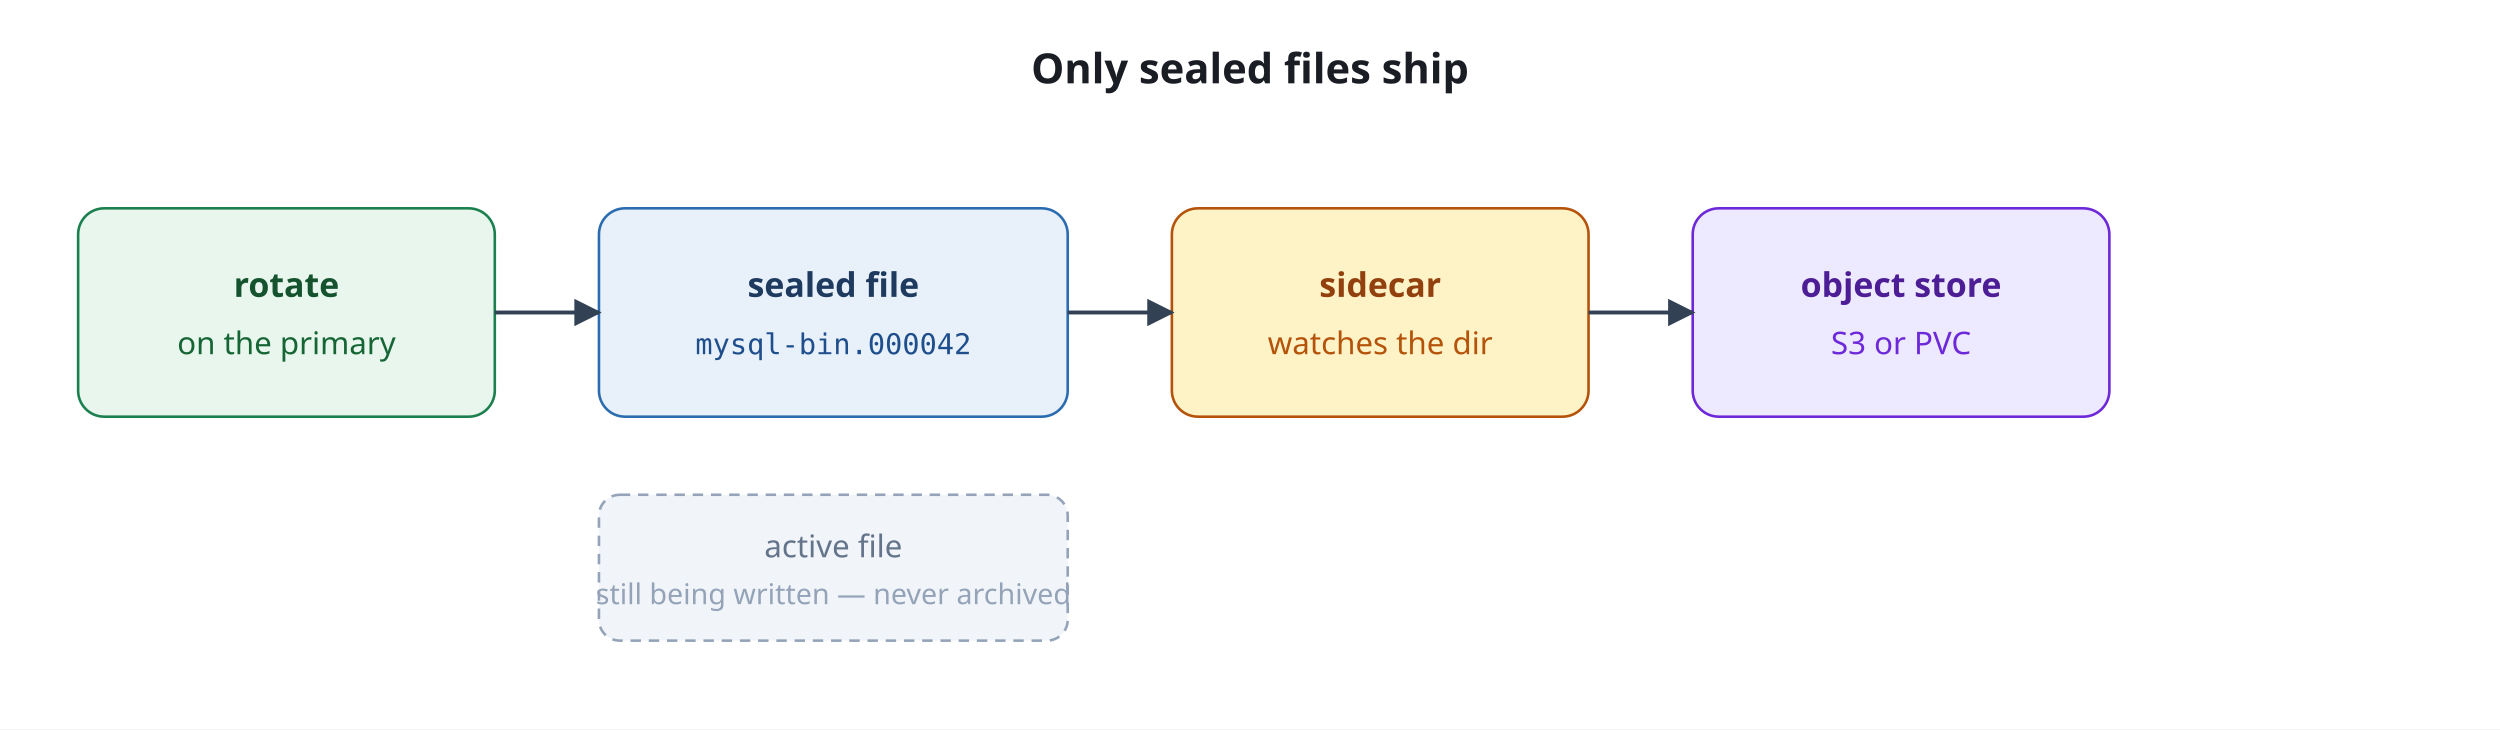
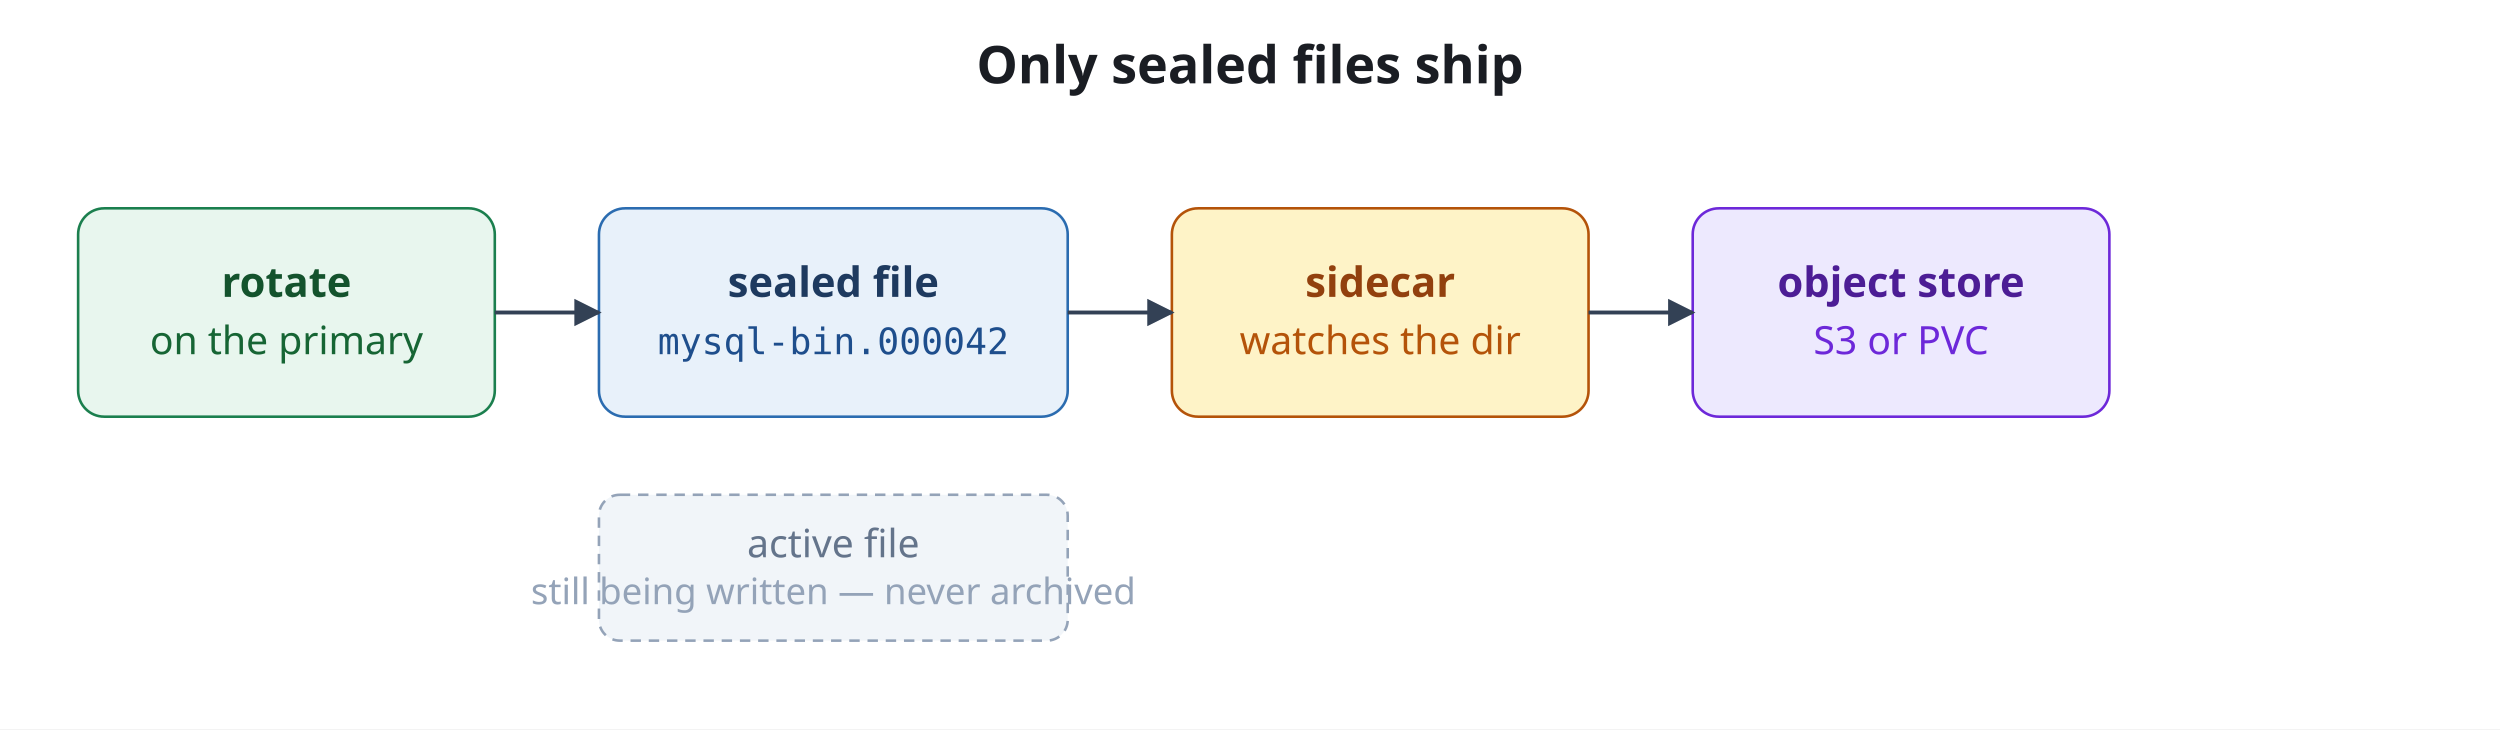
<svg xmlns="http://www.w3.org/2000/svg" viewBox="0 0 960 280" width="960" height="280" role="img">
  <rect width="960" height="280" fill="#ffffff" />
-   <text x="480" y="32" text-anchor="middle" font-family="ui-sans-serif, system-ui, sans-serif" font-size="16" font-weight="600" fill="#1a1d23">Only sealed files ship</text>
+   <text x="480" y="32" text-anchor="middle" font-family="ui-sans-serif, system-ui, sans-serif" font-size="20" font-weight="600" fill="#1a1d23">Only sealed files ship</text>
  <rect x="30" y="80" width="160" height="80" rx="10" fill="#e8f6ee" stroke="#1b7f4e" />
-   <text x="110" y="114" text-anchor="middle" font-family="ui-sans-serif, system-ui, sans-serif" font-size="13" font-weight="700" fill="#14532d">rotate</text>
-   <text x="110" y="136" text-anchor="middle" font-family="ui-sans-serif, system-ui, sans-serif" font-size="12" fill="#166534">on the primary</text>
+   <text x="110" y="114" text-anchor="middle" font-family="ui-sans-serif, system-ui, sans-serif" font-size="16" font-weight="700" fill="#14532d">rotate</text>
+   <text x="110" y="136" text-anchor="middle" font-family="ui-sans-serif, system-ui, sans-serif" font-size="15" fill="#166534">on the primary</text>
  <rect x="230" y="80" width="180" height="80" rx="10" fill="#e8f1fa" stroke="#2b6cb0" />
-   <text x="320" y="114" text-anchor="middle" font-family="ui-sans-serif, system-ui, sans-serif" font-size="13" font-weight="700" fill="#1e3a5f">sealed file</text>
-   <text x="320" y="136" text-anchor="middle" font-family="ui-monospace, monospace" font-size="11" fill="#1e4e8c">mysql-bin.000042</text>
+   <text x="320" y="114" text-anchor="middle" font-family="ui-sans-serif, system-ui, sans-serif" font-size="16" font-weight="700" fill="#1e3a5f">sealed file</text>
+   <text x="320" y="136" text-anchor="middle" font-family="ui-monospace, monospace" font-size="14" fill="#1e4e8c">mysql-bin.000042</text>
  <rect x="450" y="80" width="160" height="80" rx="10" fill="#fef3c7" stroke="#b45309" />
-   <text x="530" y="114" text-anchor="middle" font-family="ui-sans-serif, system-ui, sans-serif" font-size="13" font-weight="700" fill="#92400e">sidecar</text>
-   <text x="530" y="136" text-anchor="middle" font-family="ui-sans-serif, system-ui, sans-serif" font-size="12" fill="#b45309">watches the dir</text>
+   <text x="530" y="114" text-anchor="middle" font-family="ui-sans-serif, system-ui, sans-serif" font-size="16" font-weight="700" fill="#92400e">sidecar</text>
+   <text x="530" y="136" text-anchor="middle" font-family="ui-sans-serif, system-ui, sans-serif" font-size="15" fill="#b45309">watches the dir</text>
  <rect x="650" y="80" width="160" height="80" rx="10" fill="#ede9fe" stroke="#6d28d9" />
-   <text x="730" y="114" text-anchor="middle" font-family="ui-sans-serif, system-ui, sans-serif" font-size="13" font-weight="700" fill="#4c1d95">object store</text>
-   <text x="730" y="136" text-anchor="middle" font-family="ui-sans-serif, system-ui, sans-serif" font-size="12" fill="#6d28d9">S3 or PVC</text>
+   <text x="730" y="114" text-anchor="middle" font-family="ui-sans-serif, system-ui, sans-serif" font-size="16" font-weight="700" fill="#4c1d95">object store</text>
+   <text x="730" y="136" text-anchor="middle" font-family="ui-sans-serif, system-ui, sans-serif" font-size="15" fill="#6d28d9">S3 or PVC</text>
  <line x1="190" y1="120" x2="230" y2="120" stroke="#334155" stroke-width="1.5" marker-end="url(#a)" />
  <line x1="410" y1="120" x2="450" y2="120" stroke="#334155" stroke-width="1.5" marker-end="url(#a)" />
  <line x1="610" y1="120" x2="650" y2="120" stroke="#334155" stroke-width="1.5" marker-end="url(#a)" />
  <rect x="230" y="190" width="180" height="56" rx="8" fill="#f1f5f9" stroke="#94a3b8" stroke-dasharray="4 3" />
-   <text x="320" y="214" text-anchor="middle" font-family="ui-sans-serif, system-ui, sans-serif" font-size="12" fill="#64748b">active file</text>
-   <text x="320" y="232" text-anchor="middle" font-family="ui-sans-serif, system-ui, sans-serif" font-size="11" fill="#94a3b8">still being written — never archived</text>
+   <text x="320" y="214" text-anchor="middle" font-family="ui-sans-serif, system-ui, sans-serif" font-size="15" fill="#64748b">active file</text>
+   <text x="320" y="232" text-anchor="middle" font-family="ui-sans-serif, system-ui, sans-serif" font-size="14" fill="#94a3b8">still being written — never archived</text>
  <defs>
    <marker id="a" viewBox="0 0 10 10" refX="9" refY="5" markerWidth="7" markerHeight="7" orient="auto-start-reverse">
      <path d="M 0 0 L 10 5 L 0 10 z" fill="#334155" />
    </marker>
  </defs>
</svg>
